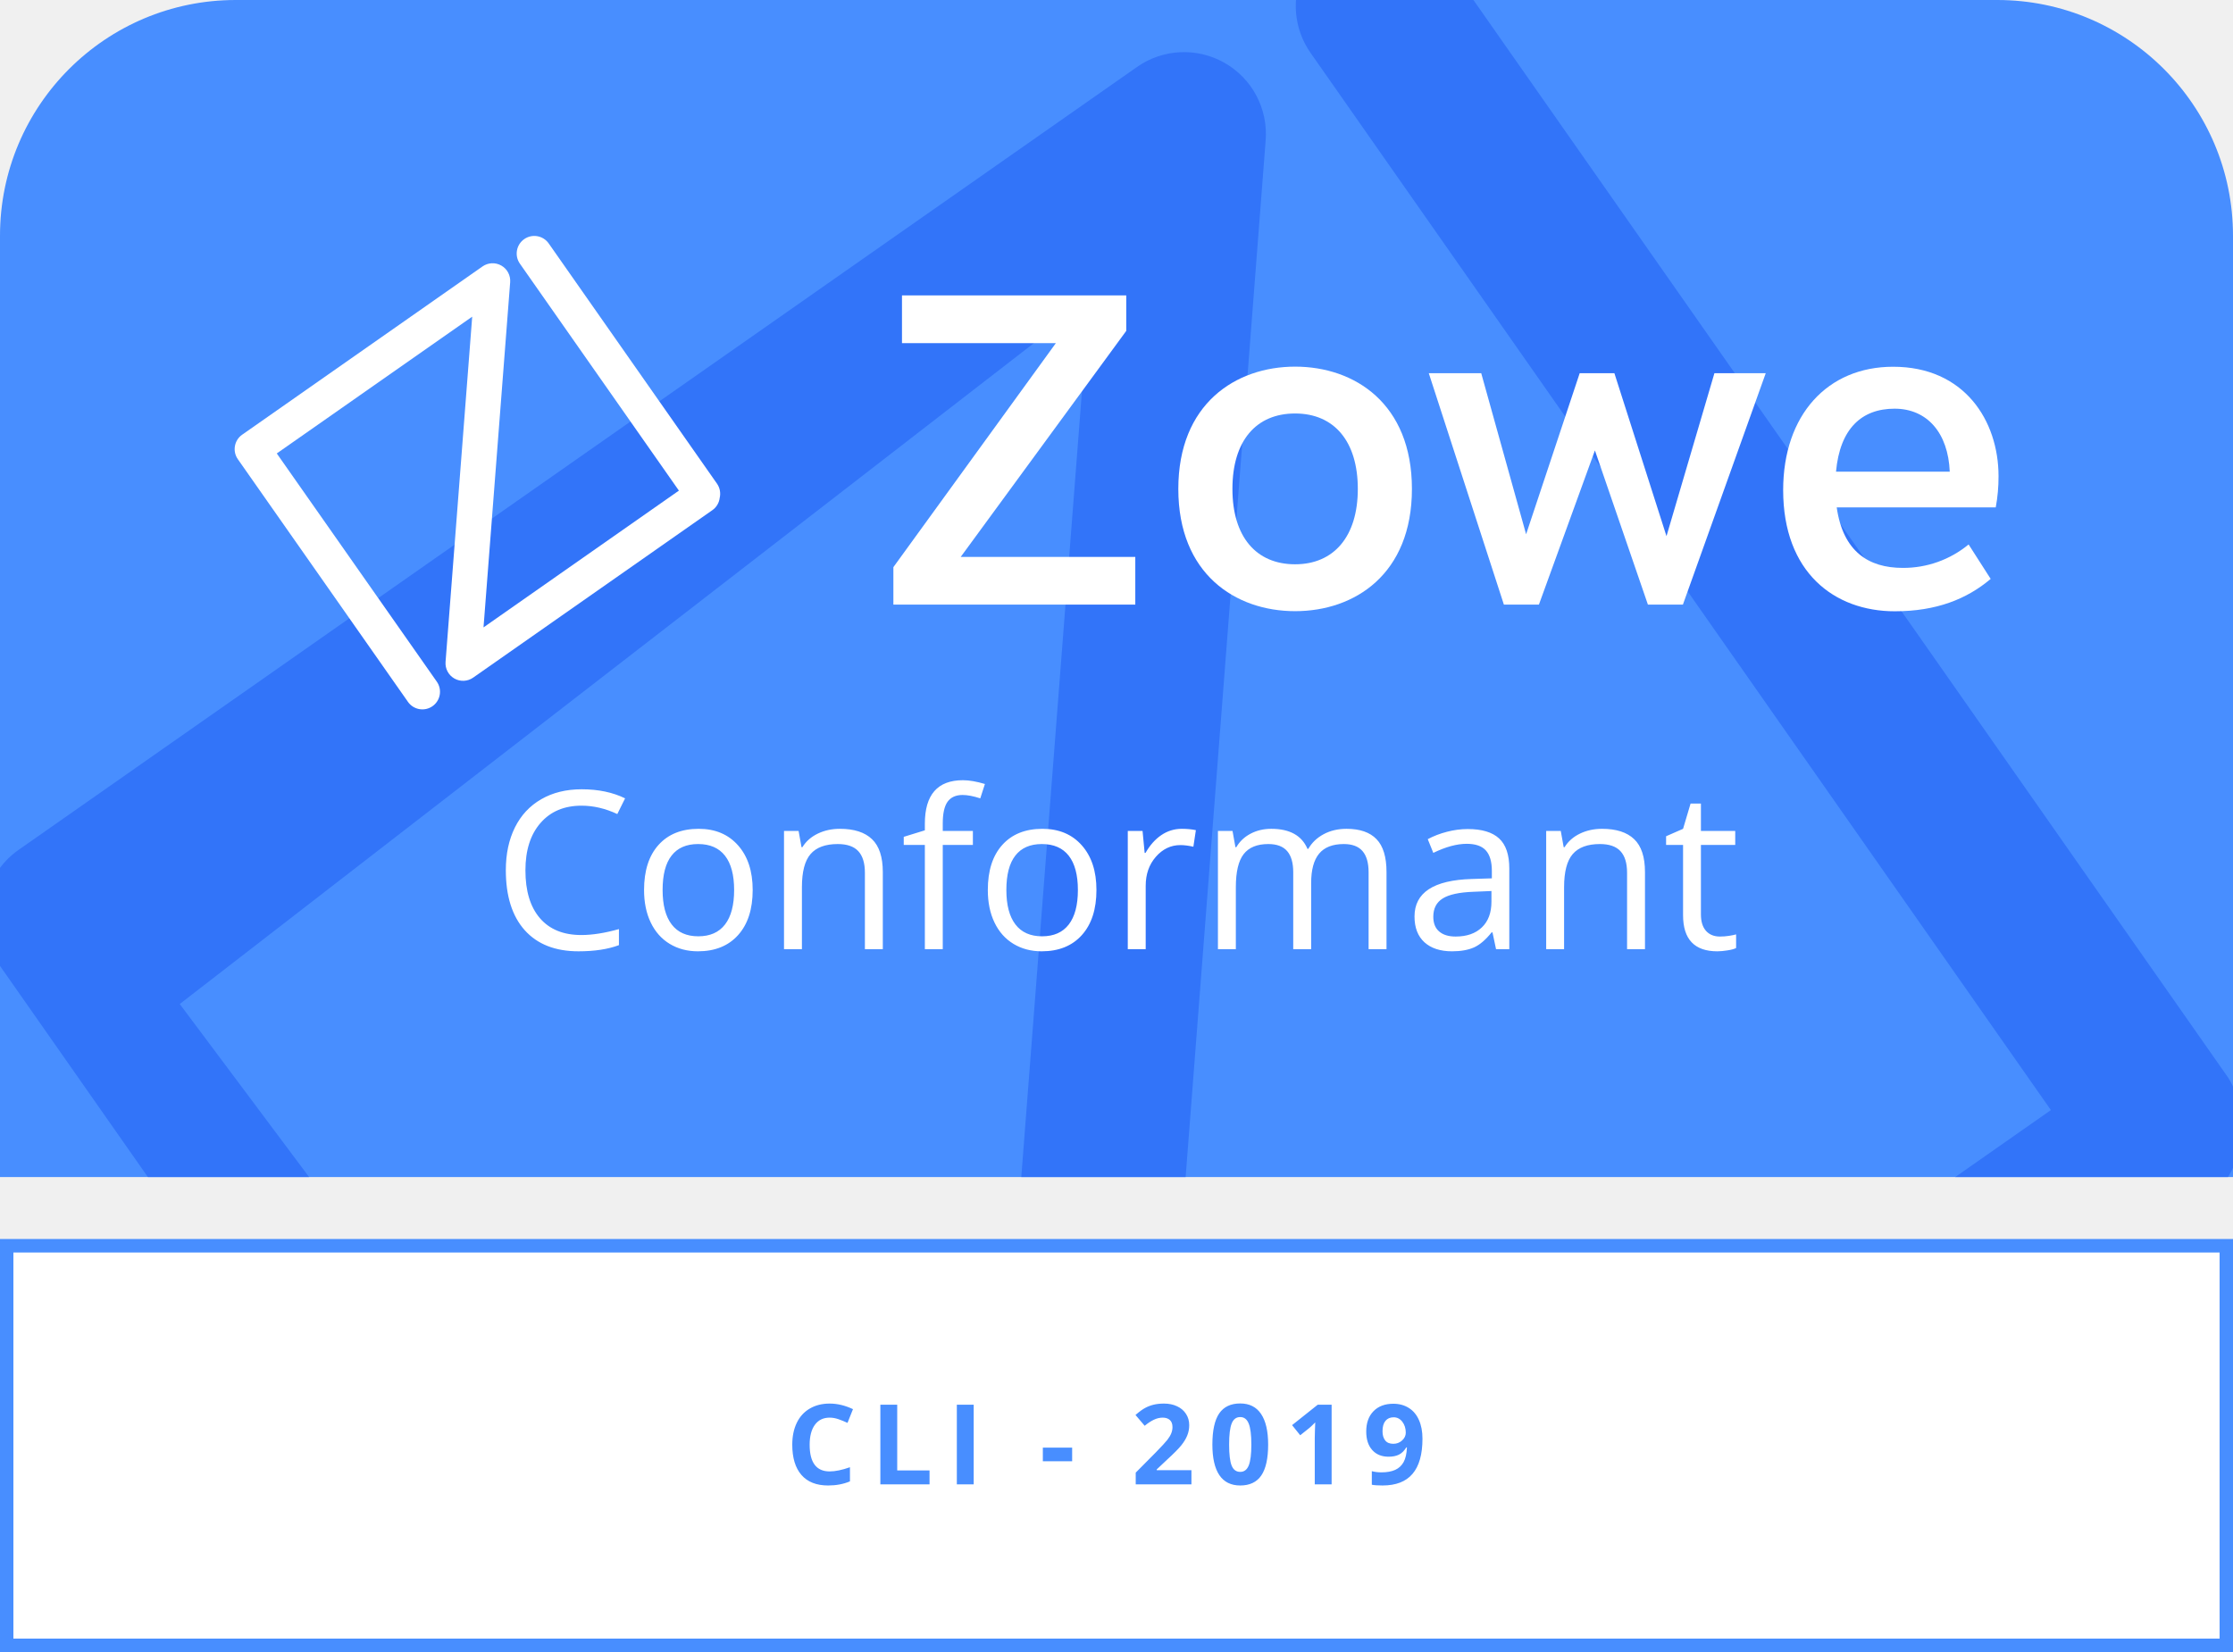
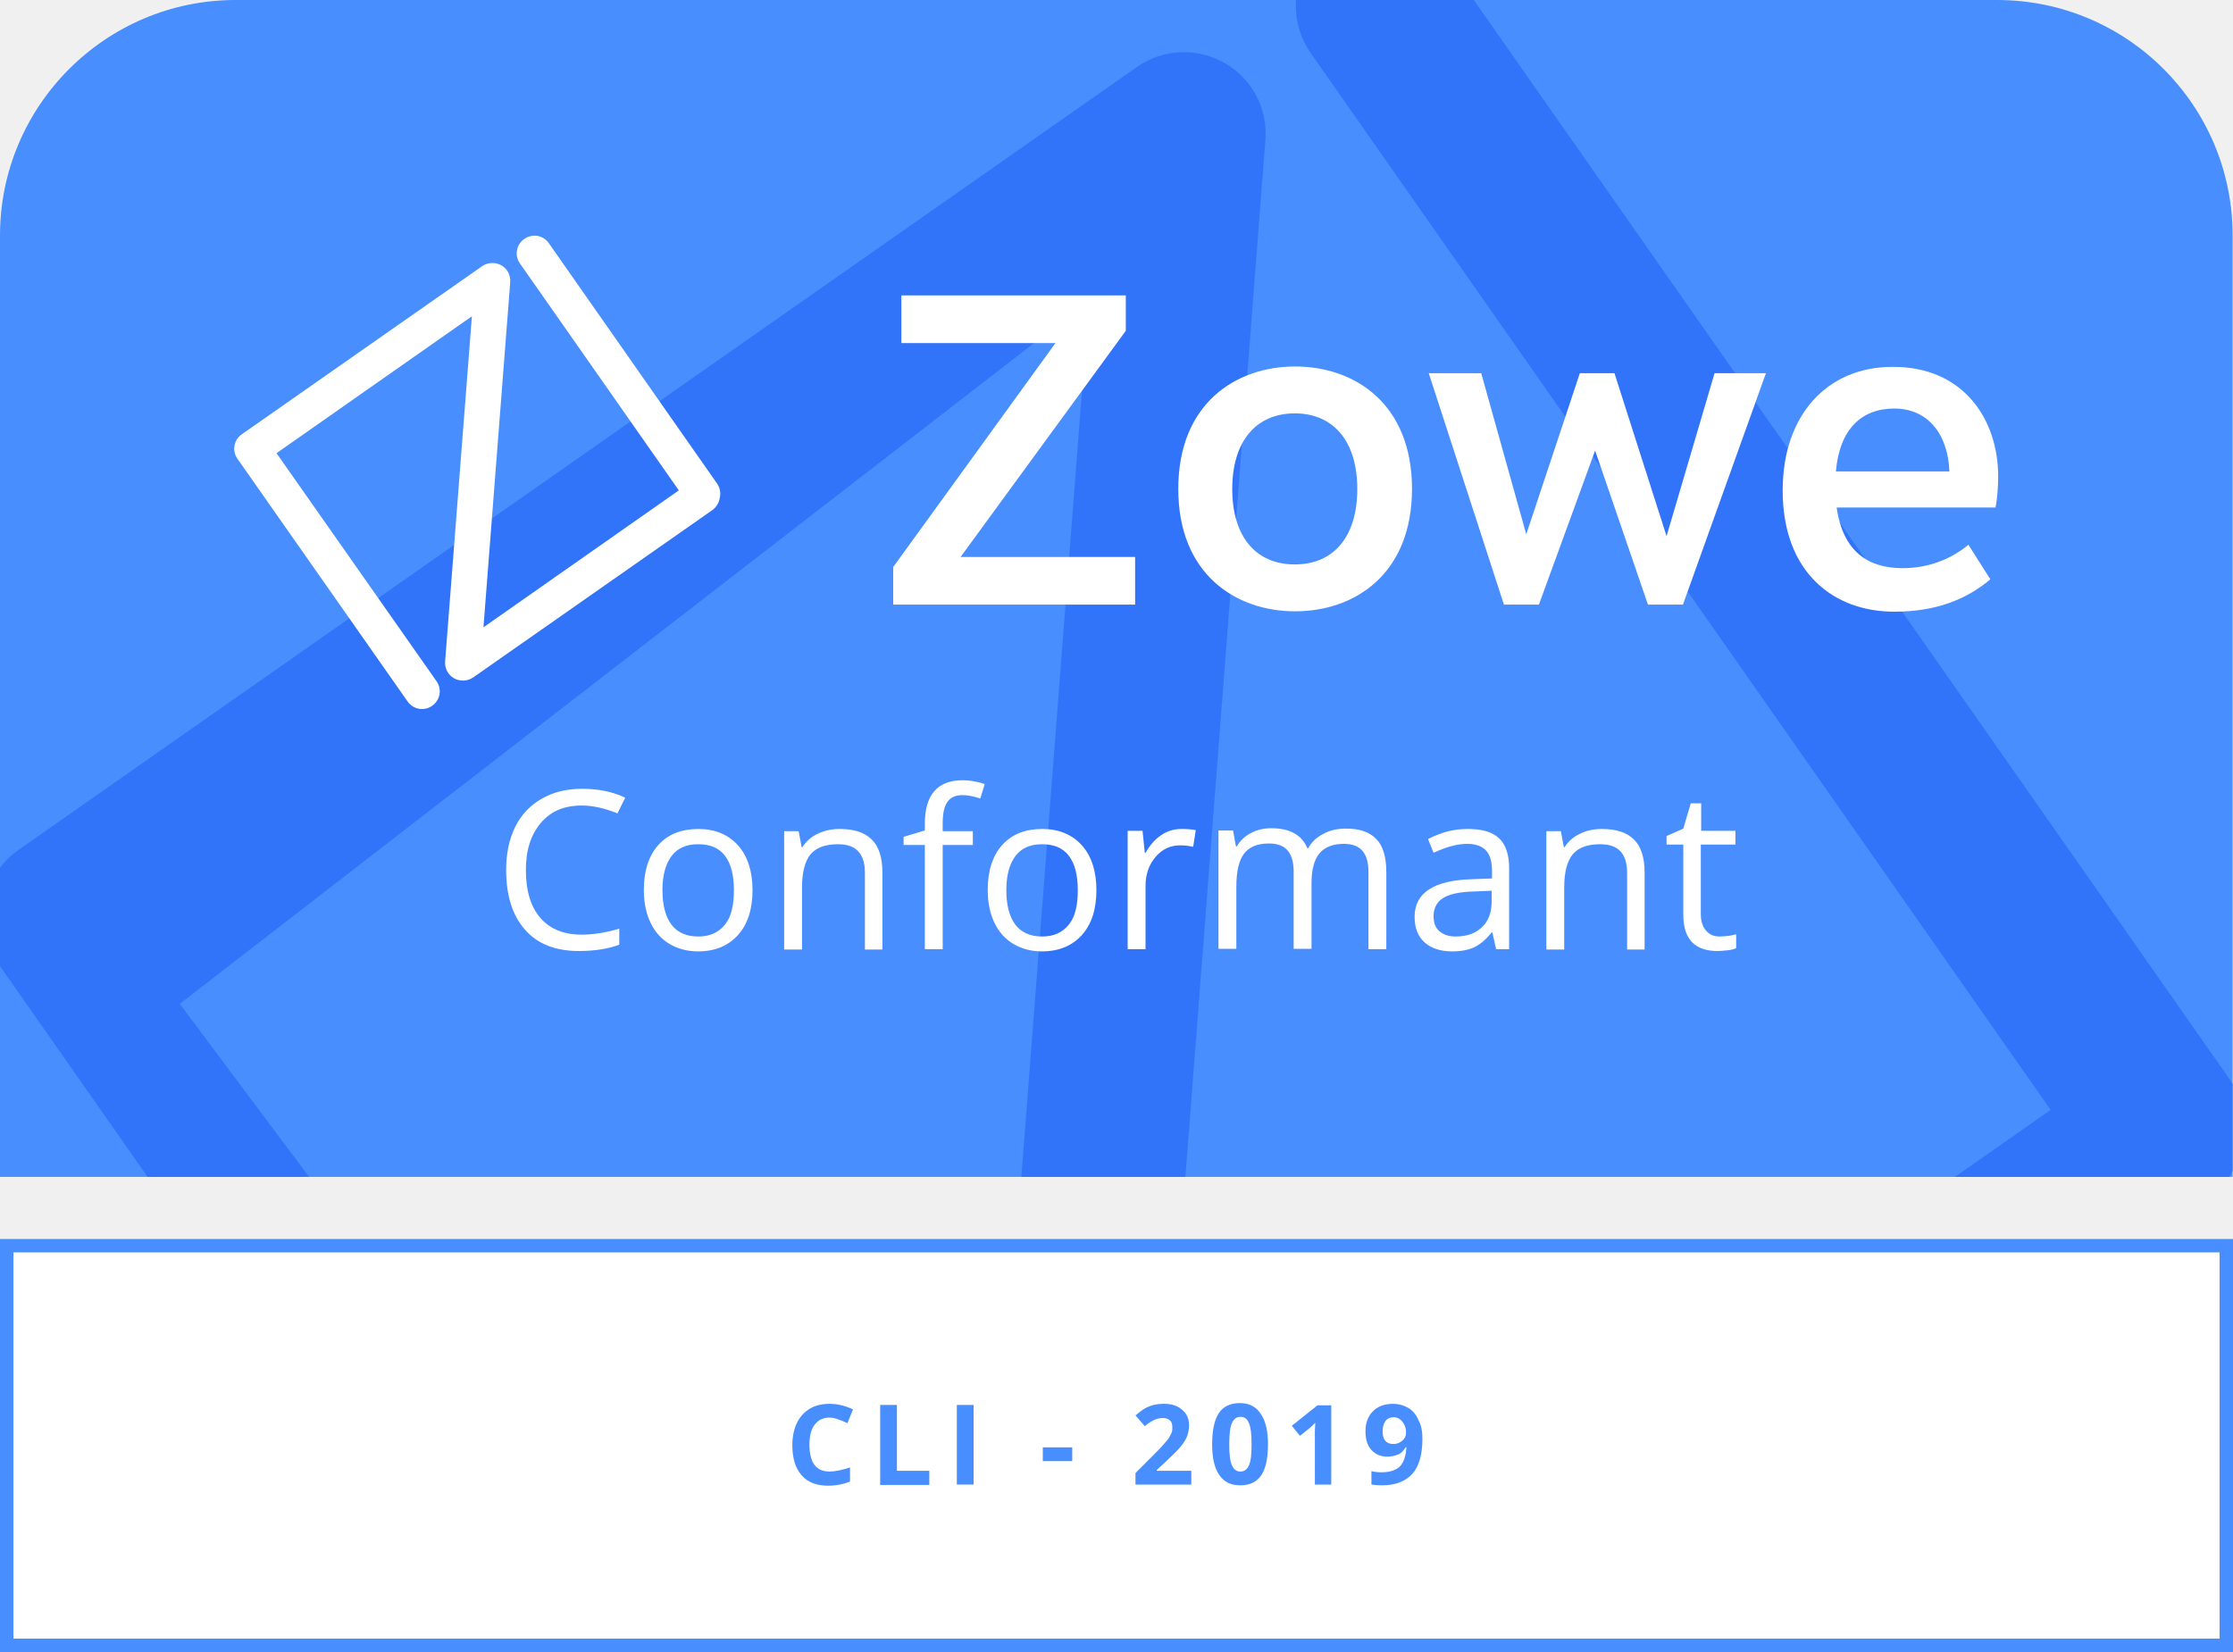
- <svg xmlns="http://www.w3.org/2000/svg" id="Layer_1" data-name="Layer 1" viewBox="0 0 600 443.91">
-   <defs>
-     <style>.cls-1{fill:none;}.cls-2,.cls-6{fill:#fff;}.cls-3,.cls-8{fill:#488eff;}.cls-4{clip-path:url(#clip-path);}.cls-5{fill:#3274f9;}.cls-6{font-size:59.34px;font-family:OpenSans, Open Sans;}.cls-7{clip-path:url(#clip-path-2);}.cls-8{font-size:30px;font-family:OpenSans-Bold, Open Sans;font-weight:700;letter-spacing:0.12em;}</style>
-     <clipPath id="clip-path">
-       <path class="cls-1" d="M63.35,0H536.65A63.35,63.35,0,0,1,600,63.35v253a0,0,0,0,1,0,0H0a0,0,0,0,1,0,0v-253A63.35,63.35,0,0,1,63.35,0Z" />
+ <svg xmlns="http://www.w3.org/2000/svg" xmlns:xlink="http://www.w3.org/1999/xlink" version="1.1" id="Layer_1" x="0px" y="0px" viewBox="0 0 600 443.9" style="enable-background:new 0 0 600 443.9;" xml:space="preserve">
+   <style type="text/css">
+ 	.st0{fill:#FFFFFF;}
+ 	.st1{fill:#488EFF;}
+ 	.st2{opacity:0.9;fill:#FFFFFF;}
+ 	.st3{clip-path:url(#SVGID_2_);fill:#3274F9;}
+ 	.st4{clip-path:url(#SVGID_4_);fill:#3274F9;}
+ 	.st5{clip-path:url(#SVGID_6_);fill:#3274F9;}
+ 	.st6{clip-path:url(#SVGID_8_);fill:#3274F9;}
+ 	.st7{fill:#231F20;}
+ 	.st8{opacity:0.9;fill:#231F20;}
+ </style>
+   <g>
+     <rect x="1.8" y="334.8" class="st0" width="596.4" height="107.4" />
+     <path class="st1" d="M596.4,336.6v103.8H3.6V336.6H596.4 M600,333H0v111h600V333L600,333z" />
+   </g>
+   <path class="st1" d="M600,316.3H0v-253C0,28.4,28.4,0,63.3,0h473.3c35,0,63.3,28.4,63.3,63.3V316.3z" />
+   <g>
+     <defs>
+       <path id="SVGID_3_" d="M600,316.3H0v-253C0,28.4,28.4,0,63.3,0h473.3c35,0,63.3,28.4,63.3,63.3V316.3z" />
+     </defs>
+     <clipPath id="SVGID_2_">
+       <use xlink:href="#SVGID_3_" style="overflow:visible;" />
    </clipPath>
-     <clipPath id="clip-path-2">
-       <path class="cls-1" d="M63.35-475.53H536.65A63.35,63.35,0,0,1,600-412.19v253a0,0,0,0,1,0,0H0a0,0,0,0,1,0,0v-253A63.35,63.35,0,0,1,63.35-475.53Z" />
+     <path class="st3" d="M592.8,322.8l-299,209.4c-7,4.9-16.1,5.3-23.5,1.1c-7.4-4.2-11.7-12.3-11-20.8l33.3-431.7L48.3,269.8   l199.9,267.5c7,10,4.6,23.7-5.4,30.7s-23.7,4.6-30.7-5.4L-0.4,259.1c-7-10-4.6-23.7,5.4-30.7L305.5,18c7-4.9,16.1-5.3,23.5-1.1   c7.4,4.2,11.7,12.3,11,20.8l-33.3,431.7l244.3-171.1l-198.8-284c-7-10-4.6-23.7,5.4-30.7c10-7,23.7-4.6,30.7,5.4l210.4,300.5   c3.8,5.4,4.8,11.8,3.4,17.7C601.4,313.4,598.2,319.1,592.8,322.8z" />
+   </g>
+   <g>
+     <g>
+       <path class="st0" d="M258.1,149.7H305v12.8h-65v-10.1l43.6-60.2h-41.4V79.4h60.3v9.5L258.1,149.7z" />
+       <path class="st0" d="M379.4,131.4c0,22.9-15.4,32.9-31.4,32.9c-16,0-31.4-10-31.4-32.9c0-22.9,15.4-32.9,31.4-32.9    C364,98.5,379.4,108.5,379.4,131.4z M331.1,131.4c0,12.9,6.4,20.3,16.8,20.3c10.5,0,16.8-7.5,16.8-20.3c0-12.8-6.4-20.3-16.8-20.3    C337.6,111.1,331.1,118.5,331.1,131.4z" />
+       <path class="st0" d="M452.2,162.5h-9.4l-14.2-41.4l-15.1,41.4h-9.4l-20.2-62.2H398l12.1,43.3l14.4-43.3h9.3l14,43.8l12.9-43.8    h13.8L452.2,162.5z" />
+       <path class="st0" d="M536.9,128c0,2.7-0.2,5.8-0.7,8.4h-42.7c1.7,11.9,8.5,16.3,17.7,16.3c7.4,0,13.4-2.7,17.7-6.3l5.9,9.3    c-6.4,5.4-14.6,8.7-25.8,8.7c-16.3,0-30-10.5-30-32.6c0-20.3,12-33.2,29.5-33.2C527.8,98.5,536.9,113,536.9,128L536.9,128z     M523.8,126.7c-0.4-10.3-6-16.9-14.8-16.9c-8.7,0-14.7,5.4-15.7,16.9H523.8z" />
+     </g>
+     <g>
+       <g>
+         <g>
+           <path class="st0" d="M191.4,137.1l-64.3,45c-1.5,1-3.5,1.1-5.1,0.2c-1.6-0.9-2.5-2.6-2.4-4.5l7.2-92.8l-52.5,36.8l43,61.3      c1.5,2.1,1,5.1-1.2,6.6c-2.1,1.5-5.1,1-6.6-1.2l-45.7-65.2c-1.5-2.1-1-5.1,1.2-6.6l64.6-45.2c1.5-1,3.5-1.1,5.1-0.2      c1.6,0.9,2.5,2.6,2.4,4.5l-7.2,92.8l52.5-36.8l-42.7-61c-1.5-2.1-1-5.1,1.2-6.6s5.1-1,6.6,1.2l45.2,64.6c0.8,1.2,1,2.5,0.7,3.8      C193.2,135.1,192.5,136.3,191.4,137.1z" />
+         </g>
+       </g>
+     </g>
+   </g>
+   <g>
+     <path class="st0" d="M156.3,216.5c-4.7,0-8.3,1.5-11,4.7s-4,7.3-4,12.7c0,5.5,1.3,9.8,3.9,12.8c2.6,3,6.3,4.5,11.1,4.5   c3,0,6.3-0.5,10.1-1.6v4.3c-2.9,1.1-6.6,1.7-10.9,1.7c-6.2,0-11.1-1.9-14.4-5.7c-3.4-3.8-5.1-9.2-5.1-16.1c0-4.4,0.8-8.2,2.4-11.5   c1.6-3.3,4-5.8,7.1-7.6c3.1-1.8,6.7-2.7,10.9-2.7c4.4,0,8.3,0.8,11.6,2.4l-2.1,4.2C162.7,217.3,159.5,216.5,156.3,216.5z" />
+     <path class="st0" d="M202.2,239.2c0,5.2-1.3,9.2-3.9,12.1c-2.6,2.9-6.2,4.4-10.8,4.4c-2.8,0-5.4-0.7-7.6-2   c-2.2-1.3-3.9-3.2-5.1-5.7c-1.2-2.5-1.8-5.4-1.8-8.8c0-5.2,1.3-9.2,3.9-12.1c2.6-2.9,6.2-4.3,10.8-4.3c4.4,0,8,1.5,10.6,4.4   S202.2,234.2,202.2,239.2z M178,239.2c0,4.1,0.8,7.1,2.4,9.3c1.6,2.1,4,3.2,7.2,3.2s5.5-1.1,7.2-3.2s2.4-5.2,2.4-9.3   c0-4-0.8-7.1-2.4-9.2c-1.6-2.1-4-3.1-7.2-3.1c-3.1,0-5.5,1-7.1,3.1S178,235.1,178,239.2z" />
+     <path class="st0" d="M232.4,255.1v-20.5c0-2.6-0.6-4.5-1.8-5.8c-1.2-1.3-3-1.9-5.5-1.9c-3.3,0-5.8,0.9-7.3,2.7   c-1.5,1.8-2.3,4.8-2.3,8.9v16.7h-4.8v-31.8h3.9l0.8,4.3h0.2c1-1.6,2.4-2.8,4.1-3.6c1.8-0.9,3.8-1.3,5.9-1.3c3.8,0,6.7,0.9,8.6,2.8   c1.9,1.8,2.9,4.8,2.9,8.9v20.7H232.4z" />
+     <path class="st0" d="M261.4,227.1h-8.1v28h-4.8v-28h-5.7v-2.2l5.7-1.7v-1.8c0-7.8,3.4-11.7,10.2-11.7c1.7,0,3.7,0.3,5.9,1l-1.2,3.9   c-1.9-0.6-3.4-0.9-4.8-0.9c-1.8,0-3.2,0.6-4,1.8c-0.9,1.2-1.3,3.1-1.3,5.8v2.1h8.1V227.1z" />
+     <path class="st0" d="M294.6,239.2c0,5.2-1.3,9.2-3.9,12.1c-2.6,2.9-6.2,4.4-10.8,4.4c-2.8,0-5.4-0.7-7.6-2   c-2.2-1.3-3.9-3.2-5.1-5.7c-1.2-2.5-1.8-5.4-1.8-8.8c0-5.2,1.3-9.2,3.9-12.1c2.6-2.9,6.2-4.3,10.8-4.3c4.4,0,8,1.5,10.6,4.4   S294.6,234.2,294.6,239.2z M270.4,239.2c0,4.1,0.8,7.1,2.4,9.3c1.6,2.1,4,3.2,7.2,3.2s5.5-1.1,7.2-3.2s2.4-5.2,2.4-9.3   c0-4-0.8-7.1-2.4-9.2c-1.6-2.1-4-3.1-7.2-3.1c-3.1,0-5.5,1-7.1,3.1S270.4,235.1,270.4,239.2z" />
+     <path class="st0" d="M317.5,222.8c1.4,0,2.7,0.1,3.8,0.3l-0.7,4.5c-1.3-0.3-2.5-0.4-3.5-0.4c-2.6,0-4.8,1-6.6,3.1   c-1.8,2.1-2.7,4.7-2.7,7.8v17H303v-31.8h4l0.6,5.9h0.2c1.2-2.1,2.6-3.7,4.3-4.8C313.7,223.3,315.5,222.8,317.5,222.8z" />
+     <path class="st0" d="M367.7,255.1v-20.7c0-2.5-0.5-4.4-1.6-5.7c-1.1-1.3-2.8-1.9-5-1.9c-3,0-5.2,0.9-6.6,2.6   c-1.4,1.7-2.1,4.4-2.1,7.9v17.7h-4.8v-20.7c0-2.5-0.5-4.4-1.6-5.7c-1.1-1.3-2.8-1.9-5.1-1.9c-3,0-5.2,0.9-6.6,2.7   c-1.4,1.8-2.1,4.8-2.1,8.9v16.7h-4.8v-31.8h3.9l0.8,4.3h0.2c0.9-1.5,2.2-2.8,3.8-3.6c1.7-0.9,3.5-1.3,5.5-1.3c5,0,8.2,1.8,9.7,5.4   h0.2c0.9-1.7,2.3-3,4.1-3.9c1.8-1,3.8-1.4,6.1-1.4c3.6,0,6.3,0.9,8.1,2.8c1.8,1.8,2.7,4.8,2.7,8.9v20.7H367.7z" />
+     <path class="st0" d="M402,255.1l-1-4.5h-0.2c-1.6,2-3.2,3.3-4.7,4s-3.5,1.1-5.9,1.1c-3.1,0-5.6-0.8-7.4-2.4   c-1.8-1.6-2.7-3.9-2.7-6.9c0-6.4,5.1-9.8,15.4-10.1l5.4-0.2v-2c0-2.5-0.5-4.3-1.6-5.5c-1.1-1.2-2.8-1.8-5.1-1.8   c-2.6,0-5.6,0.8-9,2.4l-1.5-3.7c1.6-0.8,3.3-1.5,5.1-2c1.9-0.5,3.7-0.7,5.6-0.7c3.8,0,6.6,0.8,8.4,2.5c1.8,1.7,2.7,4.4,2.7,8.1   v21.7H402z M391.1,251.7c3,0,5.3-0.8,7.1-2.5c1.7-1.6,2.6-3.9,2.6-6.9v-2.9l-4.8,0.2c-3.8,0.1-6.6,0.7-8.3,1.8s-2.5,2.7-2.5,4.9   c0,1.7,0.5,3.1,1.6,4S389.2,251.7,391.1,251.7z" />
+     <path class="st0" d="M437.2,255.1v-20.5c0-2.6-0.6-4.5-1.8-5.8c-1.2-1.3-3-1.9-5.5-1.9c-3.3,0-5.8,0.9-7.3,2.7   c-1.5,1.8-2.3,4.8-2.3,8.9v16.7h-4.8v-31.8h3.9l0.8,4.3h0.2c1-1.6,2.4-2.8,4.1-3.6c1.8-0.9,3.8-1.3,5.9-1.3c3.8,0,6.7,0.9,8.6,2.8   c1.9,1.8,2.9,4.8,2.9,8.9v20.7H437.2z" />
+     <path class="st0" d="M462.1,251.7c0.9,0,1.7-0.1,2.5-0.2c0.8-0.1,1.4-0.3,1.9-0.4v3.7c-0.5,0.3-1.3,0.5-2.3,0.6s-1.9,0.2-2.7,0.2   c-6.1,0-9.2-3.2-9.2-9.7v-18.9h-4.5v-2.3l4.5-2l2-6.8h2.8v7.4h9.2v3.7H457v18.7c0,1.9,0.5,3.4,1.4,4.4   C459.3,251.2,460.5,251.7,462.1,251.7z" />
+   </g>
+   <g>
+     <defs>
+       <path id="SVGID_5_" d="M600-159.2H0v-253c0-35,28.4-63.3,63.3-63.3h473.3c35,0,63.3,28.4,63.3,63.3V-159.2z" />
+     </defs>
+     <clipPath id="SVGID_4_">
+       <use xlink:href="#SVGID_5_" style="overflow:visible;" />
    </clipPath>
-   </defs>
-   <rect class="cls-2" x="1.8" y="334.83" width="596.4" height="107.37" />
-   <path class="cls-3" d="M596.4,336.63V440.4H3.6V336.63H596.4M600,333H0V444H600V333Z" />
-   <path class="cls-3" d="M63.35,0H536.65A63.35,63.35,0,0,1,600,63.35v253a0,0,0,0,1,0,0H0a0,0,0,0,1,0,0v-253A63.35,63.35,0,0,1,63.35,0Z" />
-   <g class="cls-4">
-     <path class="cls-5" d="M592.85,322.84l-299,209.35a22,22,0,0,1-34.57-19.72l33.32-431.7L48.3,269.84,248.18,537.31a22,22,0,1,1-36.06,25.24L-.38,259.06A22,22,0,0,1,5,228.41L305.51,18a22,22,0,0,1,34.57,19.72l-33.32,431.7L551.07,298.35l-198.83-284A22,22,0,1,1,388.3-10.86L598.7,289.63a25.37,25.37,0,0,1-5.85,33.21Z" />
+     <path class="st4" d="M592.8-152.7l-299,209.4c-7,4.9-16.1,5.3-23.5,1.1c-7.4-4.2-11.7-12.3-11-20.8l33.3-431.7L48.3-205.7   L248.2,61.8c7,10,4.6,23.7-5.4,30.7c-10,7-23.7,4.6-30.7-5.4L-0.4-216.5c-7-10-4.6-23.7,5.4-30.7l300.5-210.4   c7-4.9,16.1-5.3,23.5-1.1c7.4,4.2,11.7,12.3,11,20.8L306.8-6.1l244.3-171.1l-198.8-284c-7-10-4.6-23.7,5.4-30.7   c10-7,23.7-4.6,30.7,5.4l210.4,300.5c3.8,5.4,4.8,11.8,3.4,17.7C601.4-162.2,598.2-156.5,592.8-152.7z" />
  </g>
-   <path class="cls-2" d="M258.14,149.68h46.91V162.5h-65V152.43l43.65-60.2H242.36V79.4h60.26v9.53Z" />
-   <path class="cls-2" d="M379.38,131.4c0,22.9-15.35,32.86-31.39,32.86s-31.38-10-31.38-32.86S332,98.54,348,98.54,379.38,108.49,379.38,131.4Zm-48.23,0c0,12.91,6.41,20.26,16.84,20.26s16.85-7.48,16.85-20.26-6.35-20.27-16.85-20.27S331.15,118.49,331.15,131.4Z" />
-   <path class="cls-2" d="M452.19,162.5h-9.4l-14.24-41.44L413.5,162.5h-9.41l-20.18-62.2H398l12.06,43.29,14.4-43.29h9.32l14,43.8,12.88-43.8h13.79Z" />
-   <path class="cls-2" d="M537,128a44.55,44.55,0,0,1-.75,8.37H493.52c1.7,11.87,8.54,16.26,17.74,16.26a27.54,27.54,0,0,0,17.7-6.3l5.93,9.26c-6.43,5.44-14.63,8.7-25.76,8.7-16.28,0-30-10.49-30-32.56,0-20.25,11.95-33.16,29.52-33.16C527.76,98.54,537,113,537,128Zm-13.11-1.23c-.42-10.34-6-16.93-14.83-16.93s-14.68,5.35-15.73,16.93Z" />
-   <path class="cls-2" d="M191.4,137.12l-64.26,45a4.72,4.72,0,0,1-7.42-4.23l7.16-92.78L74.37,121.87l43,61.34a4.73,4.73,0,1,1-7.75,5.43L63.91,123.42a4.73,4.73,0,0,1,1.16-6.59l64.58-45.22a4.73,4.73,0,0,1,7.43,4.24l-7.16,92.77,52.5-36.76-42.73-61a4.73,4.73,0,0,1,7.75-5.43L192.66,130a4.75,4.75,0,0,1,.72,3.81A4.69,4.69,0,0,1,191.4,137.12Z" />
-   <text class="cls-6" transform="translate(132.29 255.1)">Conformant</text>
-   <g class="cls-7">
-     <path class="cls-5" d="M592.85-152.7l-299,209.36a22,22,0,0,1-34.57-19.73l33.32-431.69L48.3-205.69,248.18,61.77A22,22,0,1,1,212.12,87L-.38-216.47A22,22,0,0,1,5-247.13l300.49-210.4A22,22,0,0,1,329-458.62a22,22,0,0,1,11,20.81L306.76-6.12,551.07-177.18l-198.83-284a22,22,0,0,1,5.41-30.65,22,22,0,0,1,30.65,5.41L598.7-185.9a21.93,21.93,0,0,1,3.39,17.71A21.94,21.94,0,0,1,592.85-152.7Z" />
+   <g>
+     <path class="st1" d="M222.9,381c-1.7,0-3,0.6-4,1.9s-1.4,3.1-1.4,5.4c0,4.8,1.8,7.2,5.4,7.2c1.5,0,3.3-0.4,5.5-1.1v3.8   c-1.8,0.7-3.7,1.1-5.9,1.1c-3.1,0-5.5-0.9-7.1-2.8c-1.7-1.9-2.5-4.6-2.5-8.1c0-2.2,0.4-4.2,1.2-5.9c0.8-1.7,2-3,3.5-3.9   c1.5-0.9,3.3-1.3,5.3-1.3c2.1,0,4.2,0.5,6.3,1.5l-1.5,3.7c-0.8-0.4-1.6-0.7-2.4-1S223.7,381,222.9,381z" />
+     <path class="st1" d="M236.5,399v-21.4h4.5v17.7h8.7v3.8H236.5z" />
+     <path class="st1" d="M257.1,399v-21.4h4.5V399H257.1z" />
+     <path class="st1" d="M280.2,392.7v-3.7h7.9v3.7H280.2z" />
+     <path class="st1" d="M320.1,399h-15v-3.1l5.4-5.4c1.6-1.6,2.6-2.8,3.1-3.4c0.5-0.6,0.8-1.2,1.1-1.8s0.3-1.1,0.3-1.7   c0-0.9-0.2-1.5-0.7-1.9s-1.1-0.6-1.9-0.6c-0.8,0-1.6,0.2-2.4,0.6s-1.6,0.9-2.4,1.6l-2.5-2.9c1.1-0.9,1.9-1.5,2.6-1.9   s1.5-0.7,2.3-0.9c0.8-0.2,1.7-0.3,2.8-0.3c1.3,0,2.5,0.2,3.5,0.7s1.8,1.2,2.4,2.1s0.8,1.9,0.8,3c0,1-0.2,1.9-0.5,2.8   c-0.3,0.9-0.9,1.8-1.6,2.7s-2,2.2-3.8,3.9l-2.8,2.6v0.2h9.3V399z" />
+     <path class="st1" d="M340.7,388.2c0,3.7-0.6,6.5-1.8,8.3c-1.2,1.8-3.1,2.7-5.7,2.7c-2.5,0-4.3-0.9-5.6-2.8   c-1.3-1.9-1.9-4.6-1.9-8.2c0-3.8,0.6-6.6,1.8-8.4s3.1-2.7,5.6-2.7c2.5,0,4.3,0.9,5.6,2.8C340.1,381.9,340.7,384.6,340.7,388.2z    M330.3,388.2c0,2.6,0.2,4.5,0.7,5.6c0.5,1.1,1.2,1.7,2.3,1.7c1.1,0,1.8-0.6,2.3-1.7s0.7-3,0.7-5.6c0-2.6-0.2-4.5-0.7-5.7   s-1.2-1.7-2.3-1.7c-1.1,0-1.8,0.6-2.3,1.7S330.3,385.6,330.3,388.2z" />
+     <path class="st1" d="M357.8,399h-4.5v-12.4l0-2l0.1-2.2c-0.8,0.8-1.3,1.2-1.6,1.5l-2.5,2l-2.2-2.7l6.9-5.5h3.7V399z" />
+     <path class="st1" d="M382.2,386.7c0,4.2-0.9,7.4-2.7,9.4s-4.5,3.1-8.1,3.1c-1.3,0-2.2-0.1-2.9-0.2v-3.6c0.8,0.2,1.7,0.3,2.6,0.3   c1.5,0,2.8-0.2,3.7-0.7c1-0.4,1.7-1.1,2.2-2.1c0.5-1,0.8-2.3,0.9-3.9h-0.2c-0.6,0.9-1.2,1.6-2,1.9s-1.7,0.6-2.8,0.6   c-1.9,0-3.3-0.6-4.4-1.8c-1.1-1.2-1.6-2.9-1.6-5c0-2.3,0.7-4.1,2-5.4c1.3-1.3,3.1-2,5.3-2c1.6,0,3,0.4,4.2,1.1   c1.2,0.7,2.1,1.8,2.7,3.2C381.9,383,382.2,384.7,382.2,386.7z M374.5,380.9c-0.9,0-1.7,0.3-2.2,1s-0.8,1.6-0.8,2.8   c0,1,0.2,1.9,0.7,2.5s1.2,0.9,2.2,0.9c0.9,0,1.7-0.3,2.4-0.9c0.7-0.6,1-1.3,1-2.1c0-1.2-0.3-2.1-0.9-2.9   C376.2,381.3,375.4,380.9,374.5,380.9z" />
  </g>
-   <text class="cls-8" transform="translate(211.13 398.95)">CLI - 2019</text>
</svg>
